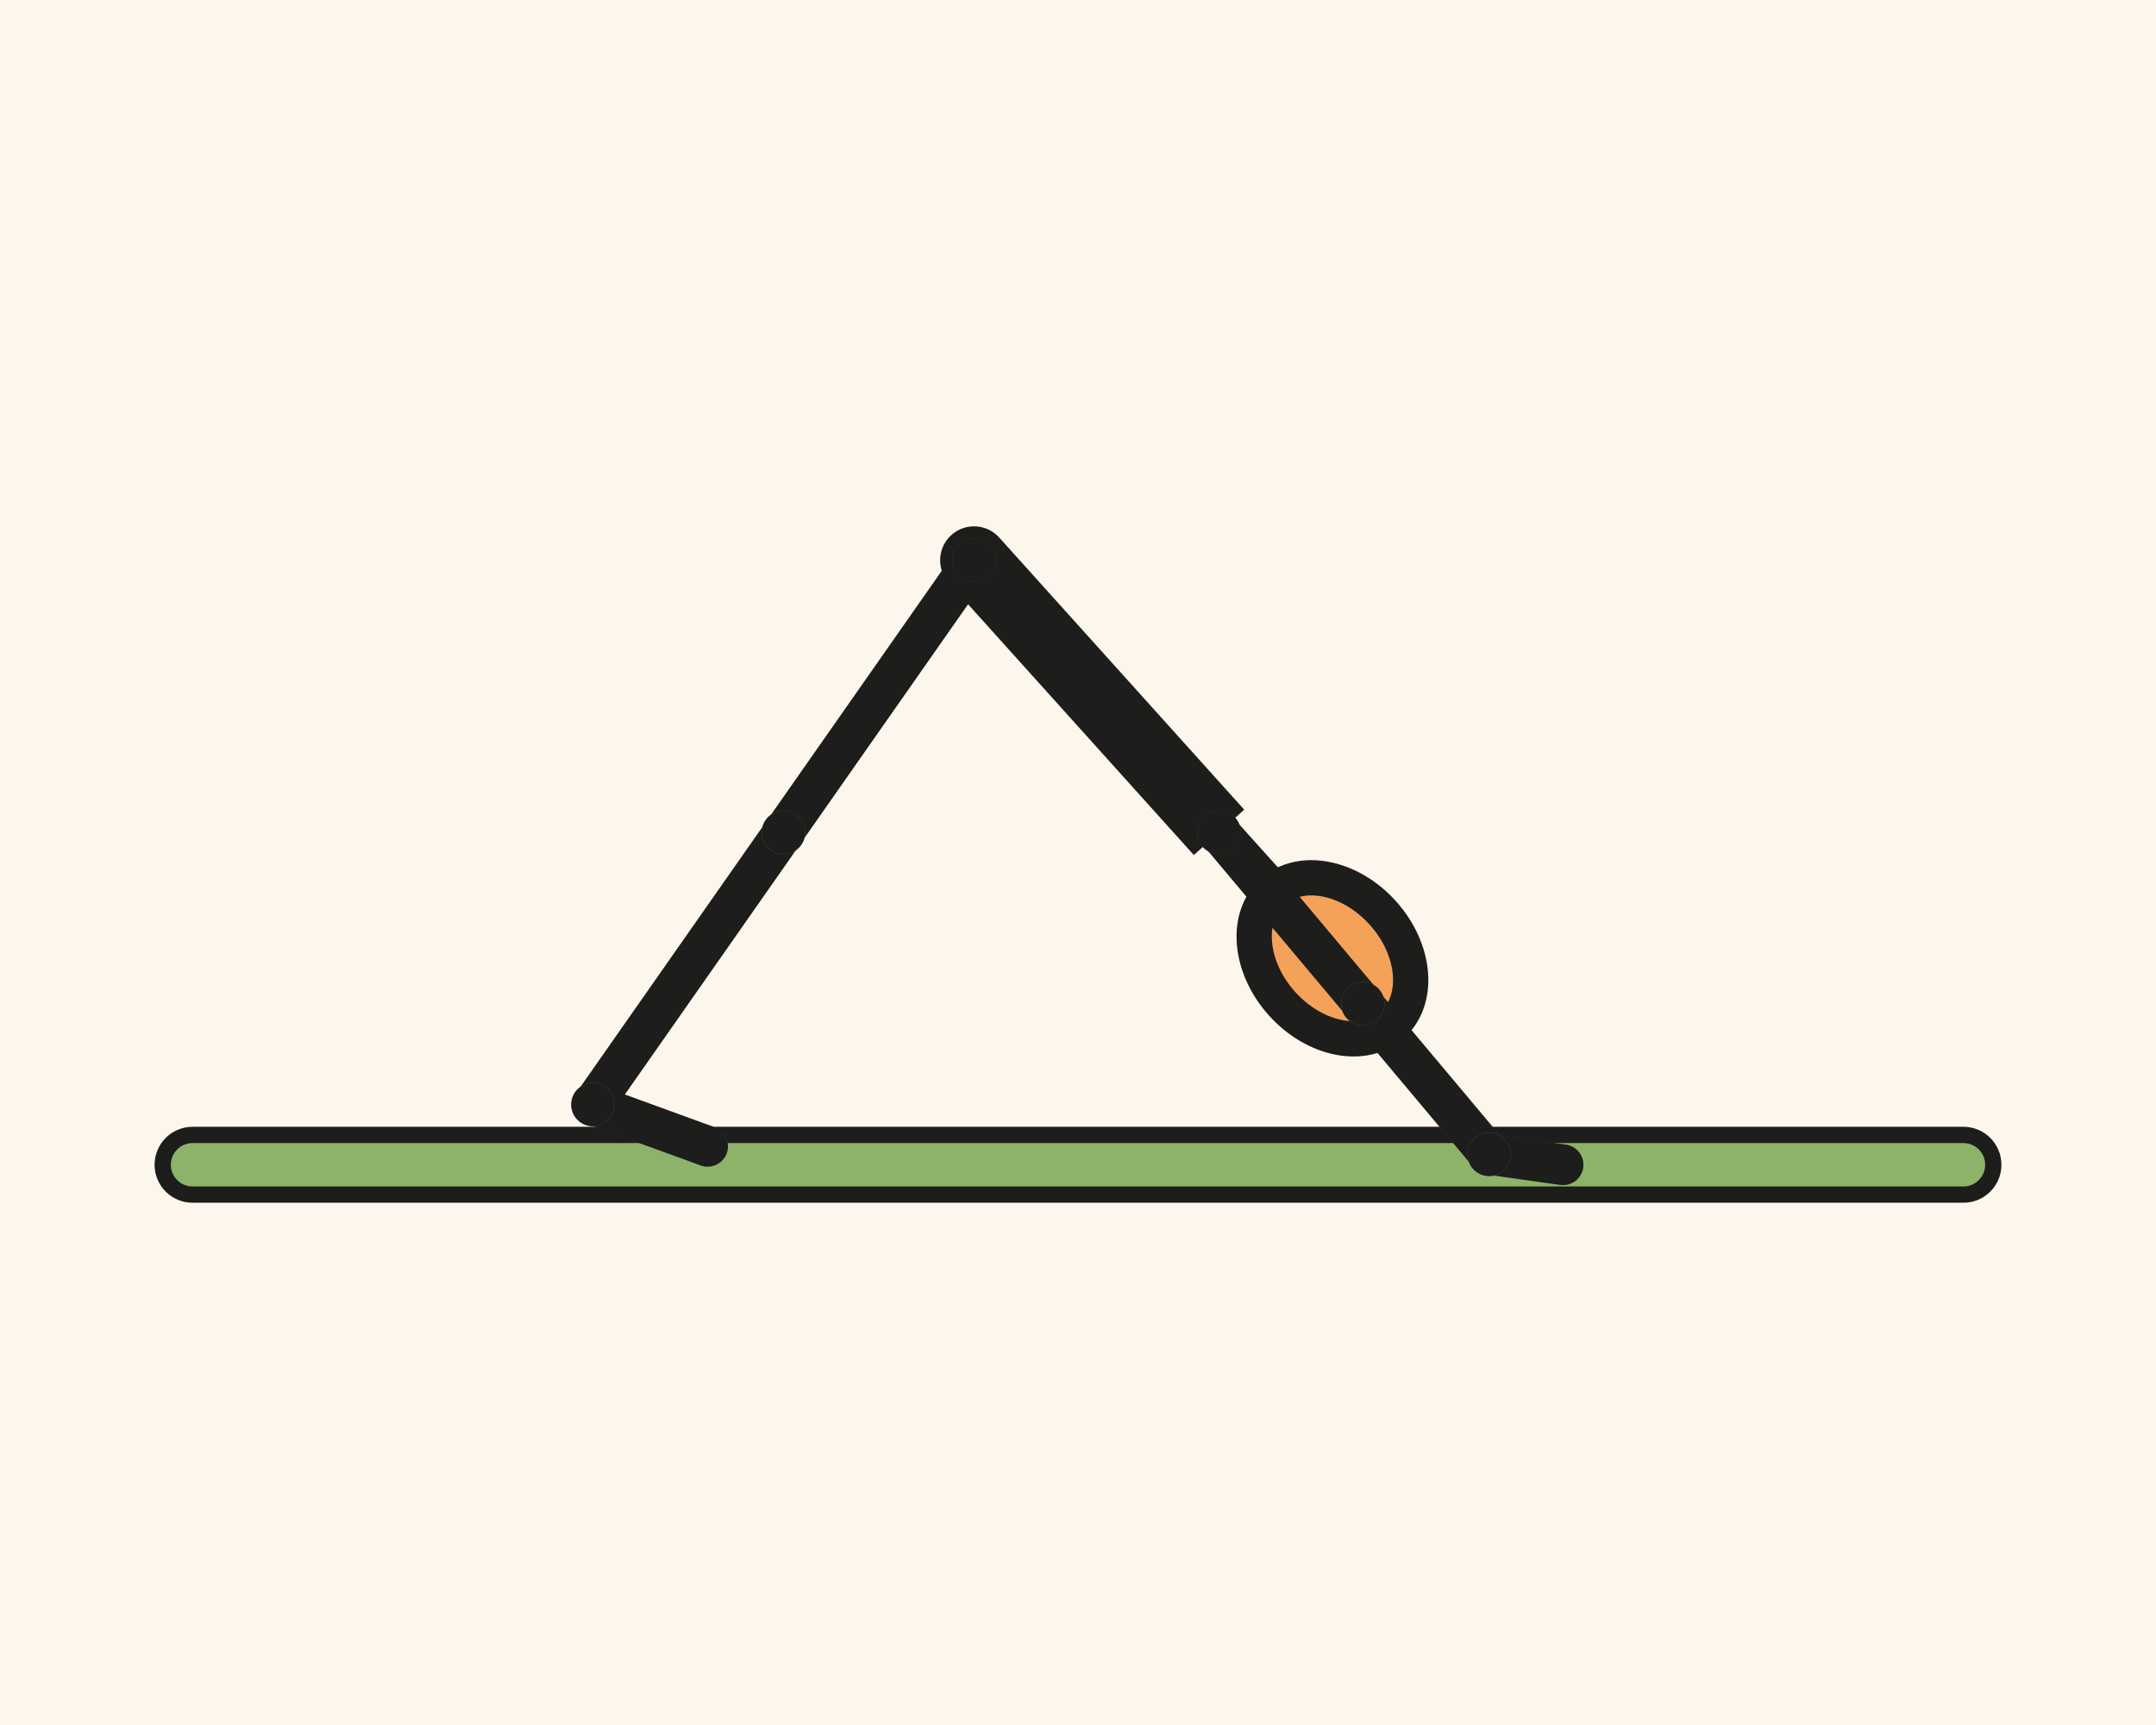
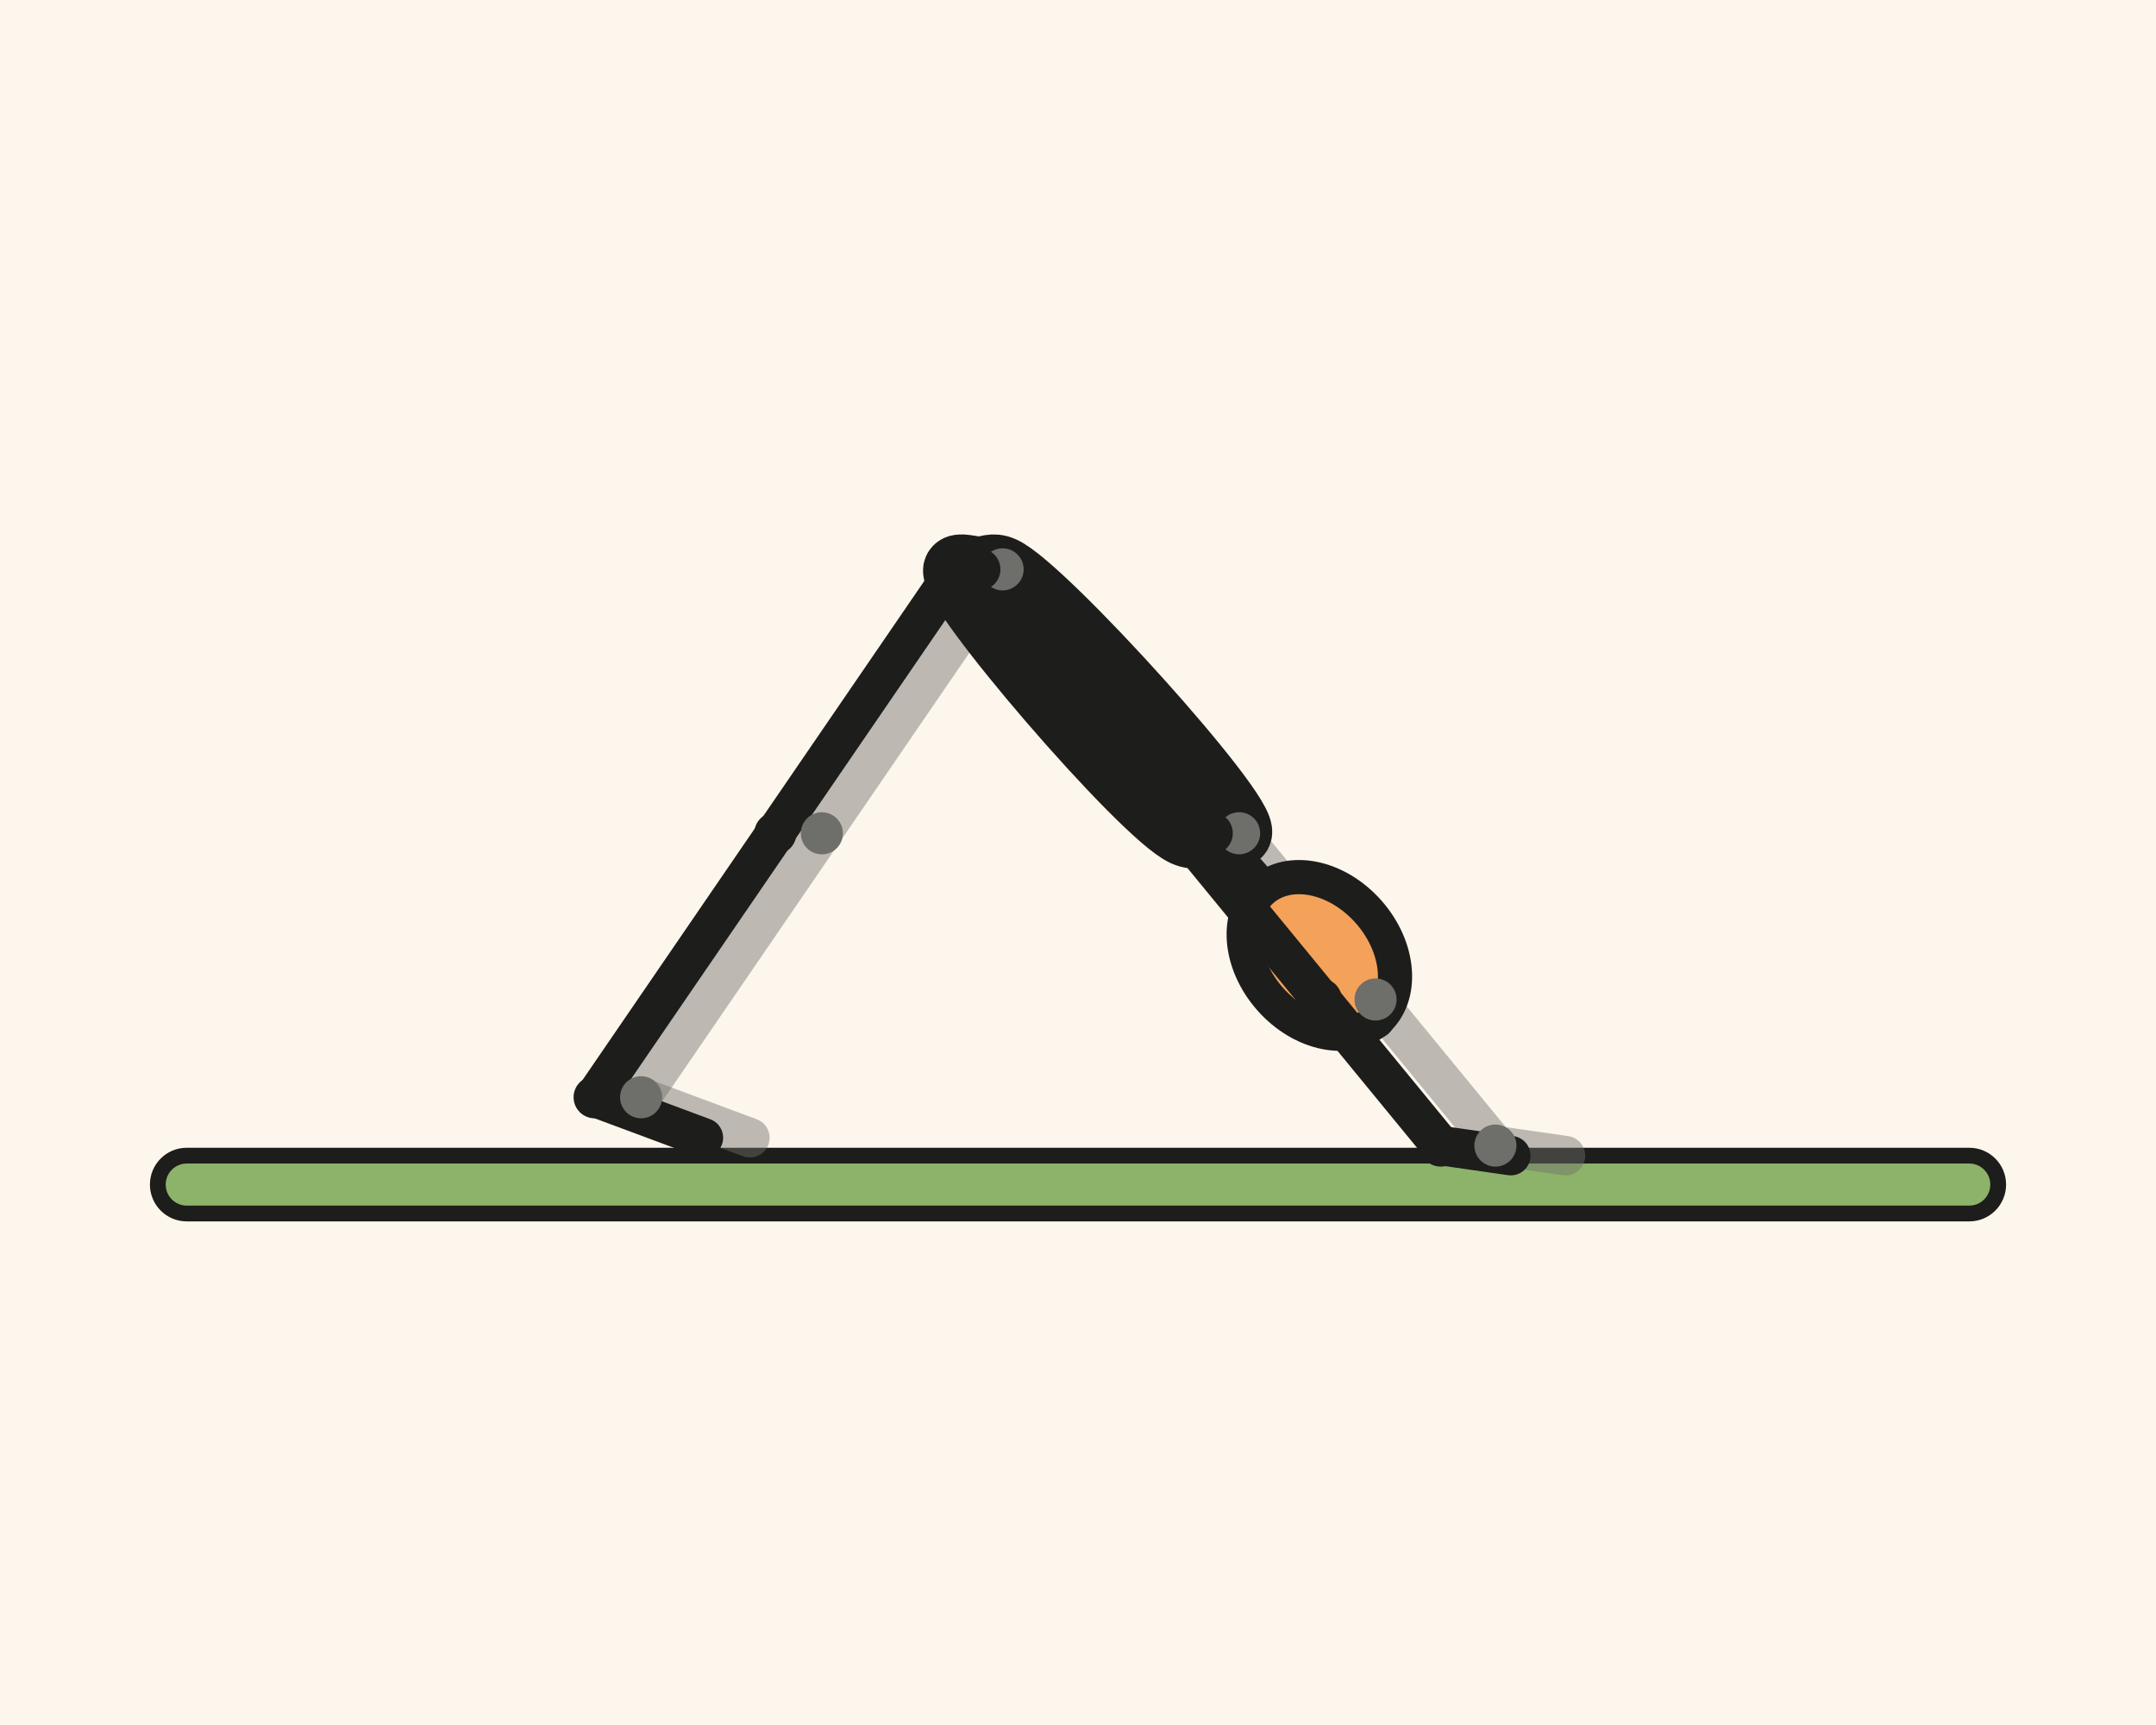
<svg xmlns="http://www.w3.org/2000/svg" viewBox="0 0 400 320" width="400" height="320" data-pose="adho-mukha-svanasana" data-style="poster" role="img" aria-label="Downward-Facing Dog (Adho Mukha Śvānāsana)">
  <defs>
    <marker id="asanakit-arrow" viewBox="0 0 10 10" refX="8" refY="5" markerWidth="5" markerHeight="5" orient="auto-start-reverse" markerUnits="strokeWidth">
      <path d="M 0 0 L 10 5 L 0 10 z" fill="#bc4b51" />
    </marker>
  </defs>
  <rect data-layer="background" x="0" y="0" width="400" height="320" fill="#fdf6ec" />
  <g data-layer="props">
-     <rect data-prop="mat" x="30.189" y="210.538" width="339.623" height="11.069" rx="5.535" fill="#8cb369" stroke="#1d1d1b" stroke-width="3.019" />
+     <rect data-prop="mat" x="29.277" y="214.379" width="341.446" height="10.735" rx="5.367" fill="#8cb369" stroke="#1d1d1b" stroke-width="2.928" />
  </g>
  <g data-layer="figure">
-     <line data-bone="upperArmL" data-side="left" x1="226.162" y1="154.405" x2="252.844" y2="186.203" stroke="#6e6e6a" stroke-width="7.547" stroke-linecap="round" opacity="0.45" />
-     <line data-bone="forearmL" data-side="left" x1="252.844" y1="186.203" x2="276.291" y2="214.147" stroke="#6e6e6a" stroke-width="7.547" stroke-linecap="round" opacity="0.45" />
-     <line data-bone="handL" data-side="left" x1="276.291" y1="214.147" x2="289.993" y2="216.073" stroke="#6e6e6a" stroke-width="7.547" stroke-linecap="round" opacity="0.45" />
-     <line data-bone="footL" data-side="left" x1="110.007" y1="204.905" x2="131.283" y2="212.648" stroke="#6e6e6a" stroke-width="7.547" stroke-linecap="round" opacity="0.45" />
-     <line data-bone="shinL" data-side="left" x1="145.359" y1="154.416" x2="110.007" y2="204.905" stroke="#6e6e6a" stroke-width="7.547" stroke-linecap="round" opacity="0.45" />
-     <line data-bone="thighL" data-side="left" x1="180.712" y1="103.927" x2="145.359" y2="154.416" stroke="#6e6e6a" stroke-width="7.547" stroke-linecap="round" opacity="0.45" />
-     <line data-bone="clavicleL" data-side="left" x1="226.162" y1="154.405" x2="226.162" y2="154.405" stroke="#6e6e6a" stroke-width="7.547" stroke-linecap="round" opacity="0.45" />
-     <line data-bone="hipL" data-side="left" x1="180.712" y1="103.927" x2="180.712" y2="103.927" stroke="#6e6e6a" stroke-width="7.547" stroke-linecap="round" opacity="0.45" />
-     <line data-bone="pelvis" data-side="center" x1="180.712" y1="103.927" x2="197.545" y2="122.623" stroke="#1d1d1b" stroke-width="7.547" stroke-linecap="round" />
-     <path data-part="torso" d="M226.162,154.405C226.162,154.405,226.162,154.405,226.162,154.405C226.162,154.405,180.712,103.927,180.712,103.927C180.712,103.927,180.712,103.927,180.712,103.927C180.712,103.927,180.712,103.927,180.712,103.927C180.712,103.927,226.162,154.405,226.162,154.405C226.162,154.405,226.162,154.405,226.162,154.405" fill="#1d1d1b" stroke="#1d1d1b" stroke-width="12.579" stroke-linejoin="round" />
-     <line data-bone="spine" data-side="center" x1="197.545" y1="122.623" x2="226.162" y2="154.405" stroke="#1d1d1b" stroke-width="7.547" stroke-linecap="round" />
-     <line data-bone="neck" data-side="center" x1="226.162" y1="154.405" x2="236.262" y2="165.622" stroke="#1d1d1b" stroke-width="7.547" stroke-linecap="round" />
-     <line data-bone="head" data-side="center" x1="236.262" y1="165.622" x2="258.146" y2="189.927" stroke="#1d1d1b" stroke-width="7.547" stroke-linecap="round" />
-     <ellipse data-part="head" cx="247.204" cy="177.774" rx="12.579" ry="16.604" transform="rotate(138.000 247.204 177.774)" fill="#f4a259" stroke="#1d1d1b" stroke-width="6.541" />
-     <line data-bone="hipR" data-side="right" x1="180.712" y1="103.927" x2="180.712" y2="103.927" stroke="#1d1d1b" stroke-width="7.547" stroke-linecap="round" />
-     <line data-bone="clavicleR" data-side="right" x1="226.162" y1="154.405" x2="226.162" y2="154.405" stroke="#1d1d1b" stroke-width="7.547" stroke-linecap="round" />
-     <line data-bone="footR" data-side="right" x1="110.007" y1="204.905" x2="131.283" y2="212.648" stroke="#1d1d1b" stroke-width="7.547" stroke-linecap="round" />
-     <line data-bone="shinR" data-side="right" x1="145.359" y1="154.416" x2="110.007" y2="204.905" stroke="#1d1d1b" stroke-width="7.547" stroke-linecap="round" />
-     <line data-bone="thighR" data-side="right" x1="180.712" y1="103.927" x2="145.359" y2="154.416" stroke="#1d1d1b" stroke-width="7.547" stroke-linecap="round" />
-     <line data-bone="upperArmR" data-side="right" x1="226.162" y1="154.405" x2="252.844" y2="186.203" stroke="#1d1d1b" stroke-width="7.547" stroke-linecap="round" />
-     <line data-bone="forearmR" data-side="right" x1="252.844" y1="186.203" x2="276.291" y2="214.147" stroke="#1d1d1b" stroke-width="7.547" stroke-linecap="round" />
-     <line data-bone="handR" data-side="right" x1="276.291" y1="214.147" x2="289.993" y2="216.073" stroke="#1d1d1b" stroke-width="7.547" stroke-linecap="round" />
+     <line data-bone="footL" data-side="left" x1="118.943" y1="203.549" x2="139.126" y2="211.059" stroke="#6e6e6a" stroke-width="7.319" stroke-linecap="round" opacity="0.45" />
+     <line data-bone="shinL" data-side="left" x1="152.479" y1="154.585" x2="118.943" y2="203.549" stroke="#6e6e6a" stroke-width="7.319" stroke-linecap="round" opacity="0.45" />
+     <line data-bone="thighL" data-side="left" x1="186.015" y1="105.621" x2="152.479" y2="154.585" stroke="#6e6e6a" stroke-width="7.319" stroke-linecap="round" opacity="0.45" />
+     <line data-bone="upperArmL" data-side="left" x1="229.89" y1="154.574" x2="255.201" y2="185.412" stroke="#6e6e6a" stroke-width="7.319" stroke-linecap="round" opacity="0.45" />
+     <line data-bone="hipL" data-side="left" x1="181.703" y1="105.621" x2="186.015" y2="105.621" stroke="#6e6e6a" stroke-width="7.319" stroke-linecap="round" opacity="0.45" />
+     <line data-bone="forearmL" data-side="left" x1="255.201" y1="185.412" x2="277.444" y2="212.512" stroke="#6e6e6a" stroke-width="7.319" stroke-linecap="round" opacity="0.45" />
+     <line data-bone="handL" data-side="left" x1="277.444" y1="212.512" x2="290.441" y2="214.379" stroke="#6e6e6a" stroke-width="7.319" stroke-linecap="round" opacity="0.45" />
+     <line data-bone="clavicleL" data-side="left" x1="224.818" y1="154.574" x2="229.89" y2="154.574" stroke="#6e6e6a" stroke-width="7.319" stroke-linecap="round" opacity="0.45" />
+     <line data-bone="pelvis" data-side="center" x1="181.703" y1="105.621" x2="197.671" y2="123.751" stroke="#1d1d1b" stroke-width="7.319" stroke-linecap="round" />
+     <path data-part="torso" d="M224.818,154.574C223.127,154.574,221.931,155.573,219.745,154.574C211.938,151.005,175.861,108.968,177.391,105.621C177.786,104.757,180.266,105.621,181.703,105.621C183.14,105.621,184.107,104.768,186.015,105.621C193.464,108.948,231.475,151.027,229.89,154.574C229.45,155.559,226.509,154.574,224.818,154.574" fill="#1d1d1b" stroke="#1d1d1b" stroke-width="12.199" stroke-linejoin="round" />
+     <line data-bone="spine" data-side="center" x1="197.671" y1="123.751" x2="224.818" y2="154.574" stroke="#1d1d1b" stroke-width="7.319" stroke-linecap="round" />
+     <line data-bone="footR" data-side="right" x1="110.32" y1="203.549" x2="130.502" y2="211.059" stroke="#1d1d1b" stroke-width="7.319" stroke-linecap="round" />
+     <line data-bone="shinR" data-side="right" x1="143.855" y1="154.585" x2="110.32" y2="203.549" stroke="#1d1d1b" stroke-width="7.319" stroke-linecap="round" />
+     <line data-bone="hipR" data-side="right" x1="181.703" y1="105.621" x2="177.391" y2="105.621" stroke="#1d1d1b" stroke-width="7.319" stroke-linecap="round" />
+     <line data-bone="neck" data-side="center" x1="224.818" y1="154.574" x2="234.399" y2="165.453" stroke="#1d1d1b" stroke-width="7.319" stroke-linecap="round" />
+     <line data-bone="head" data-side="center" x1="234.399" y1="165.453" x2="255.158" y2="189.023" stroke="#1d1d1b" stroke-width="7.319" stroke-linecap="round" />
+     <ellipse data-part="head" cx="244.778" cy="177.238" rx="12.199" ry="16.102" transform="rotate(138.629 244.778 177.238)" fill="#f4a259" stroke="#1d1d1b" stroke-width="6.343" />
+     <line data-bone="thighR" data-side="right" x1="177.391" y1="105.621" x2="143.855" y2="154.585" stroke="#1d1d1b" stroke-width="7.319" stroke-linecap="round" />
+     <line data-bone="clavicleR" data-side="right" x1="224.818" y1="154.574" x2="219.745" y2="154.574" stroke="#1d1d1b" stroke-width="7.319" stroke-linecap="round" />
+     <line data-bone="upperArmR" data-side="right" x1="219.745" y1="154.574" x2="245.056" y2="185.412" stroke="#1d1d1b" stroke-width="7.319" stroke-linecap="round" />
+     <line data-bone="forearmR" data-side="right" x1="245.056" y1="185.412" x2="267.298" y2="212.512" stroke="#1d1d1b" stroke-width="7.319" stroke-linecap="round" />
+     <line data-bone="handR" data-side="right" x1="267.298" y1="212.512" x2="280.296" y2="214.379" stroke="#1d1d1b" stroke-width="7.319" stroke-linecap="round" />
    <g data-part="joints">
-       <circle data-joint="shoulderL" cx="226.162" cy="154.405" r="4.025" fill="#6e6e6a" />
-       <circle data-joint="elbowL" cx="252.844" cy="186.203" r="4.025" fill="#6e6e6a" />
-       <circle data-joint="wristL" cx="276.291" cy="214.147" r="4.025" fill="#6e6e6a" />
-       <circle data-joint="shoulderR" cx="226.162" cy="154.405" r="4.025" fill="#1d1d1b" />
-       <circle data-joint="elbowR" cx="252.844" cy="186.203" r="4.025" fill="#1d1d1b" />
-       <circle data-joint="wristR" cx="276.291" cy="214.147" r="4.025" fill="#1d1d1b" />
-       <circle data-joint="hipJointL" cx="180.712" cy="103.927" r="4.025" fill="#6e6e6a" />
-       <circle data-joint="kneeL" cx="145.359" cy="154.416" r="4.025" fill="#6e6e6a" />
-       <circle data-joint="ankleL" cx="110.007" cy="204.905" r="4.025" fill="#6e6e6a" />
-       <circle data-joint="hipJointR" cx="180.712" cy="103.927" r="4.025" fill="#1d1d1b" />
-       <circle data-joint="kneeR" cx="145.359" cy="154.416" r="4.025" fill="#1d1d1b" />
-       <circle data-joint="ankleR" cx="110.007" cy="204.905" r="4.025" fill="#1d1d1b" />
-       <circle data-joint="chest" cx="226.162" cy="154.405" r="4.025" fill="#1d1d1b" />
-       <circle data-joint="hipCenter" cx="180.712" cy="103.927" r="4.025" fill="#1d1d1b" />
+       <circle data-joint="shoulderL" cx="229.89" cy="154.574" r="3.904" fill="#6e6e6a" />
+       <circle data-joint="elbowL" cx="255.201" cy="185.412" r="3.904" fill="#6e6e6a" />
+       <circle data-joint="wristL" cx="277.444" cy="212.512" r="3.904" fill="#6e6e6a" />
+       <circle data-joint="shoulderR" cx="219.745" cy="154.574" r="3.904" fill="#1d1d1b" />
+       <circle data-joint="elbowR" cx="245.056" cy="185.412" r="3.904" fill="#1d1d1b" />
+       <circle data-joint="wristR" cx="267.298" cy="212.512" r="3.904" fill="#1d1d1b" />
+       <circle data-joint="hipJointL" cx="186.015" cy="105.621" r="3.904" fill="#6e6e6a" />
+       <circle data-joint="kneeL" cx="152.479" cy="154.585" r="3.904" fill="#6e6e6a" />
+       <circle data-joint="ankleL" cx="118.943" cy="203.549" r="3.904" fill="#6e6e6a" />
+       <circle data-joint="hipJointR" cx="177.391" cy="105.621" r="3.904" fill="#1d1d1b" />
+       <circle data-joint="kneeR" cx="143.855" cy="154.585" r="3.904" fill="#1d1d1b" />
+       <circle data-joint="ankleR" cx="110.32" cy="203.549" r="3.904" fill="#1d1d1b" />
+       <circle data-joint="chest" cx="224.818" cy="154.574" r="3.904" fill="#1d1d1b" />
+       <circle data-joint="hipCenter" cx="181.703" cy="105.621" r="3.904" fill="#1d1d1b" />
    </g>
  </g>
</svg>
